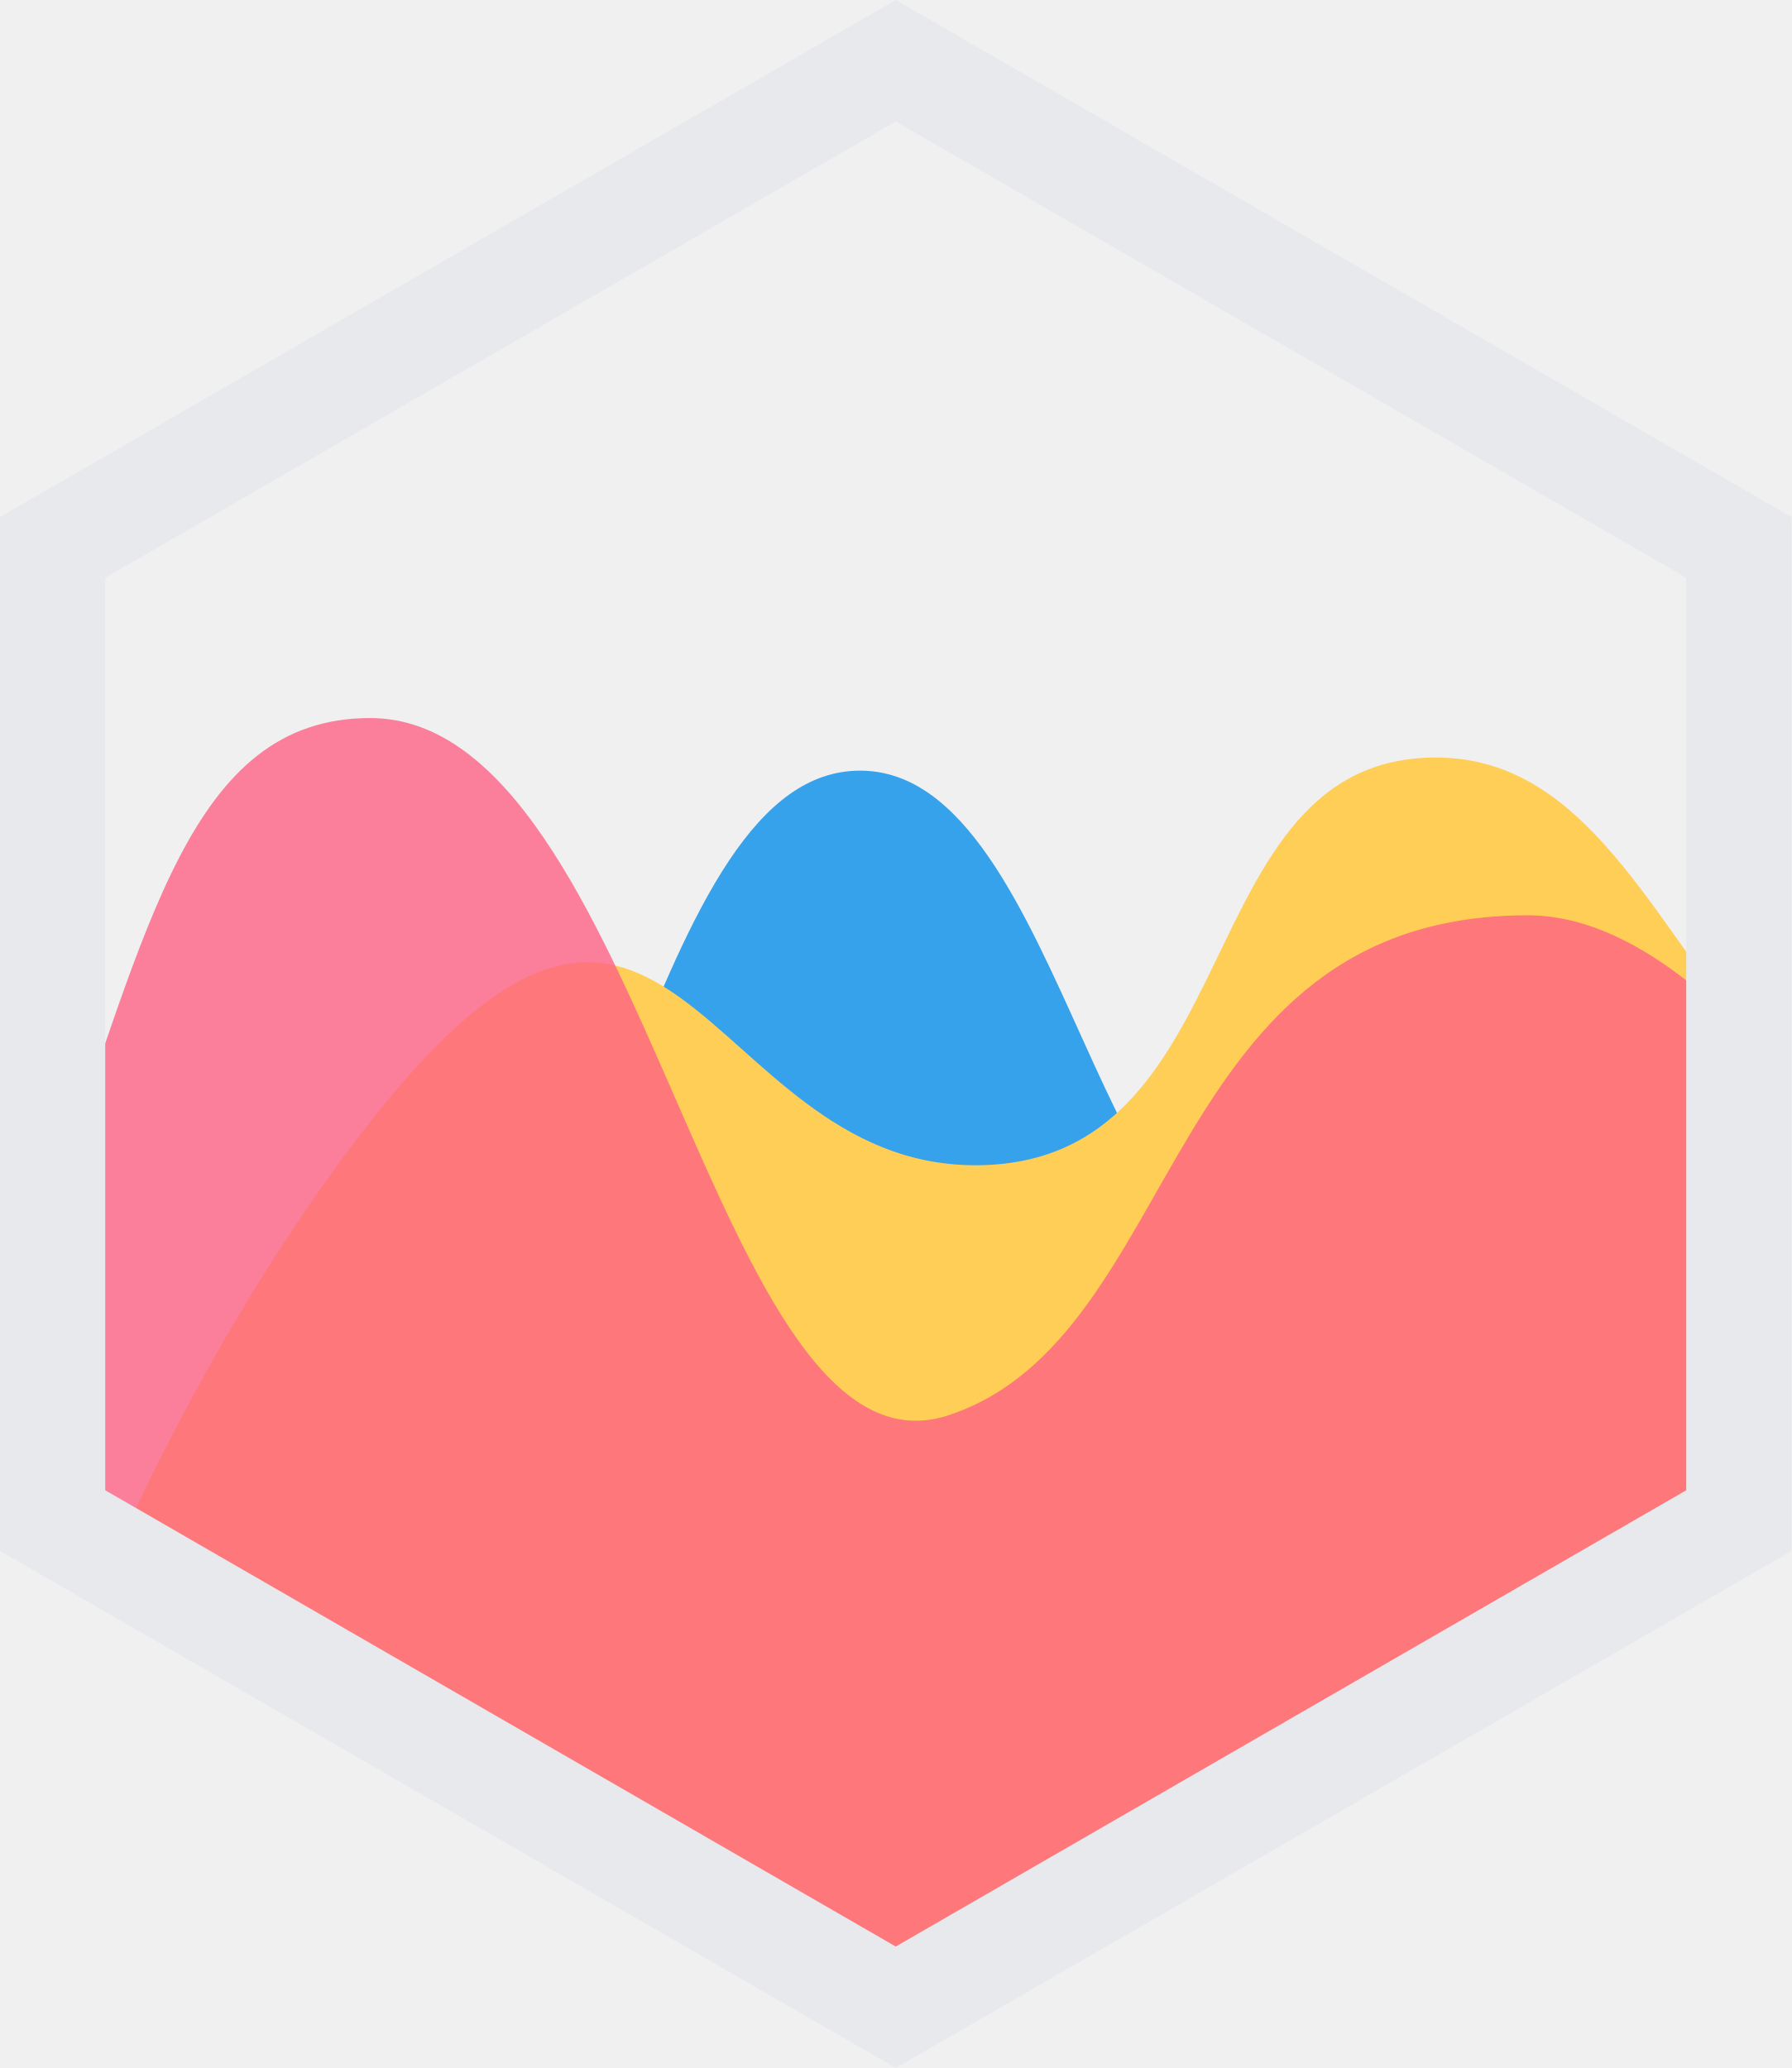
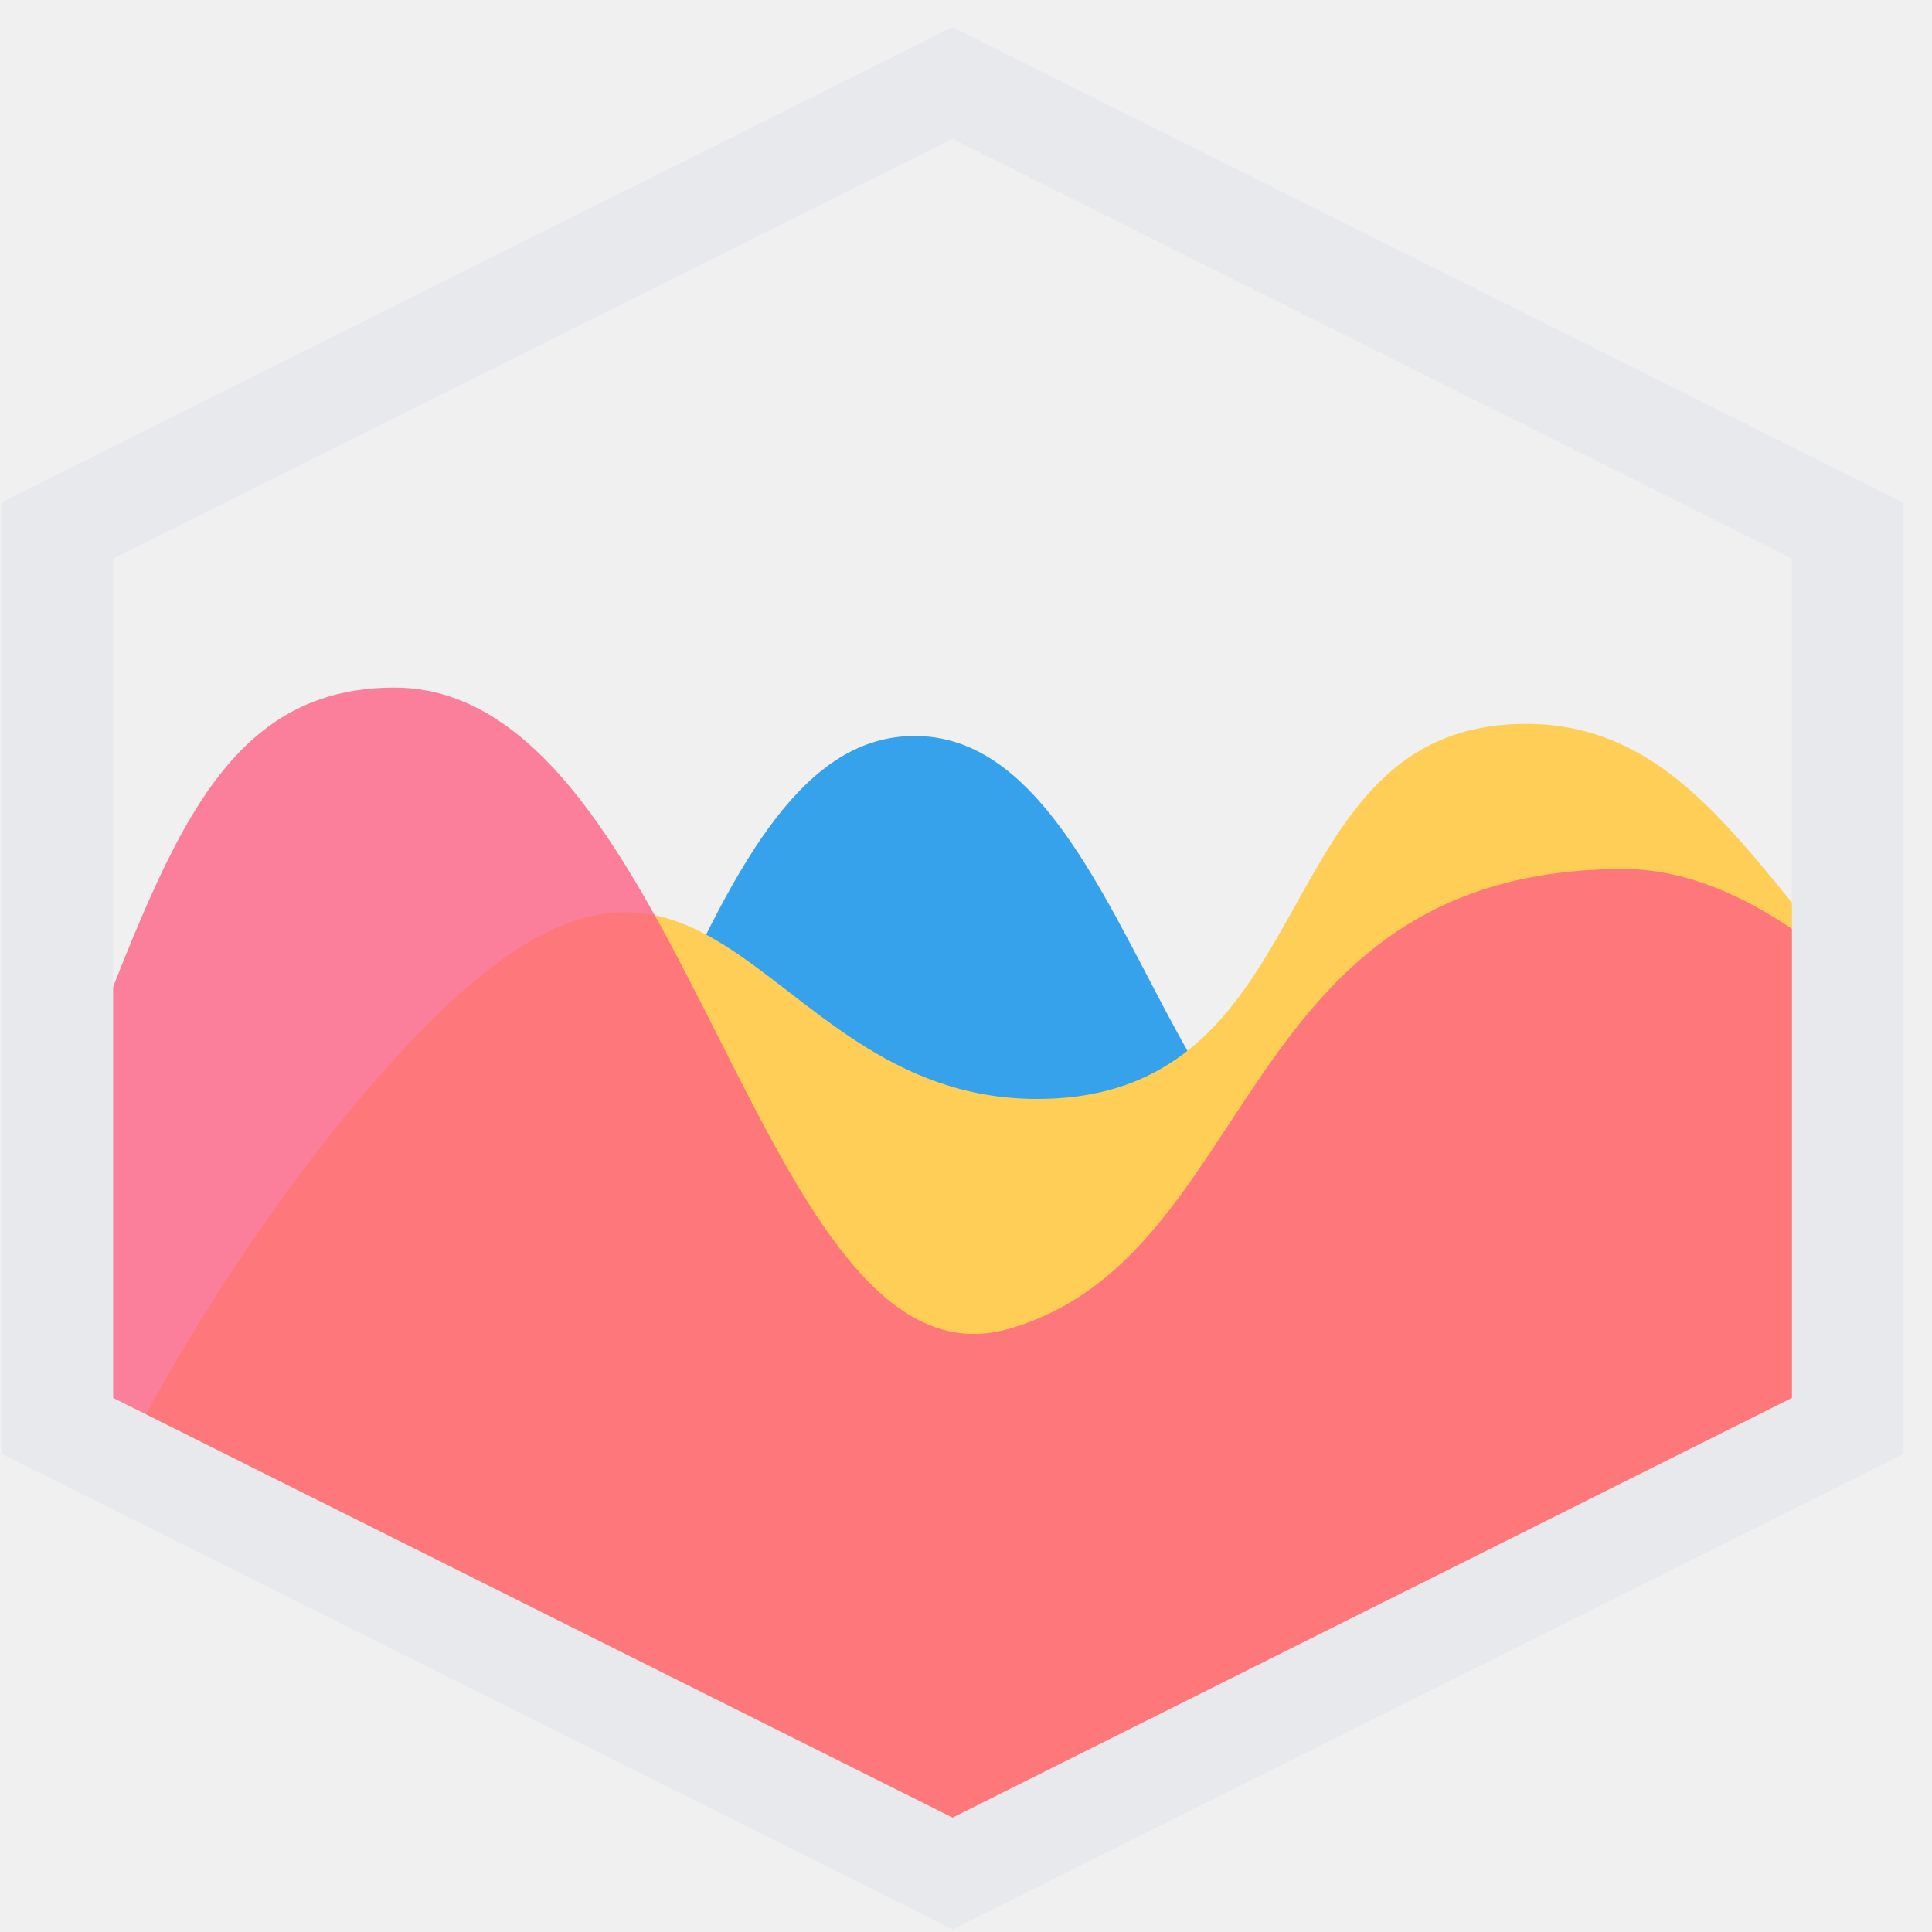
- <svg xmlns="http://www.w3.org/2000/svg" version="1.1" id="Layer_1" x="0px" y="0px" width="1200" height="1385.441" viewBox="0 0 1200 1385.441" enable-background="new 0 0 192 192" xml:space="preserve">
-   <defs id="defs13" />
-   <path fill="#36a2eb" d="M 1165.182,697.535 C 971.497,701.336 1011.84,823.948 875.339,854.956 736.674,886.457 714.784,516.293 576.153,516.293 c -138.648,0 -169.362,359.574 -342.966,606.425 l -4.953,6.988 372.207,214.856 564.74,-326.02 z" id="path2" style="stroke-width:8.659" />
-   <path fill="#ffce56" d="m 1165.182,686.374 c -64.839,-83.213 -108.818,-178.878 -203.435,-178.878 -167.439,0 -123.382,273.148 -308.434,273.148 -185.069,0 -204.526,-293.809 -414.178,-17.621 -66.804,88.001 -120.577,186.125 -162.815,278.976 l 524.121,302.572 564.74,-326.02 z" id="path4" style="stroke-width:8.659" />
-   <path opacity="0.8" fill="#fe6184" d="M 35.684,799.521 C 99.224,623.561 126.647,481.051 247.951,481.051 c 185.052,0 229.1,519.878 387.742,466.989 158.616,-52.863 140.986,-334.835 387.742,-334.835 46.966,0 94.92,28.774 141.757,75.316 V 1018.542 L 600.45,1344.562 35.692,1018.542 V 799.521 Z" id="path6" style="stroke-width:8.659" />
-   <path fill="#e7e9ed" d="M 600,1385.441 0,1039.09 V 346.36 L 600,0 1200,346.36 V 1039.081 Z M 70.493,998.392 600,1304.064 1129.507,998.392 V 387.058 L 600,81.386 70.493,387.058 Z" id="path8" style="stroke-width:8.659" />
+ <svg xmlns="http://www.w3.org/2000/svg" width="65" height="65" viewBox="0 0 65 65" fill="none">
+   <g clip-path="url(#clip0_3_5)">
+     <path d="M62.191 33.133C51.861 33.309 54.013 38.972 46.733 40.405C39.337 41.86 38.169 24.761 30.776 24.761C23.381 24.761 21.743 41.371 12.484 52.774L12.22 53.097L32.071 63.022L62.191 47.962V33.133Z" fill="#36A2EB" />
+     <path d="M62.191 32.617C58.733 28.773 56.387 24.354 51.341 24.354C42.411 24.354 44.76 36.972 34.891 36.972C25.02 36.972 23.983 23.4 12.801 36.158C9.239 40.223 6.371 44.756 4.118 49.045L32.071 63.023L62.191 47.962V32.617Z" fill="#FFCE56" />
+     <path opacity="0.8" d="M1.951 37.844C5.339 29.716 6.802 23.133 13.272 23.133C23.141 23.133 25.49 47.148 33.951 44.705C42.411 42.263 41.47 29.237 54.631 29.237C57.136 29.237 59.693 30.567 62.191 32.717V47.962L32.072 63.022L1.951 47.962V37.844H1.951Z" fill="#FE6184" />
+     <path d="M32.048 64.91L0.048 48.911V16.91L32.048 0.911L64.048 16.91V48.91L32.048 64.91ZM3.807 47.031L32.048 61.151L60.288 47.031V18.791L32.048 4.67L3.807 18.791V47.031Z" fill="#E7E9ED" />
+   </g>
+   <defs>
+     <clipPath id="clip0_3_5">
+       <rect width="64" height="64" fill="white" transform="translate(0.0476074 0.910522)" />
+     </clipPath>
+   </defs>
</svg>
